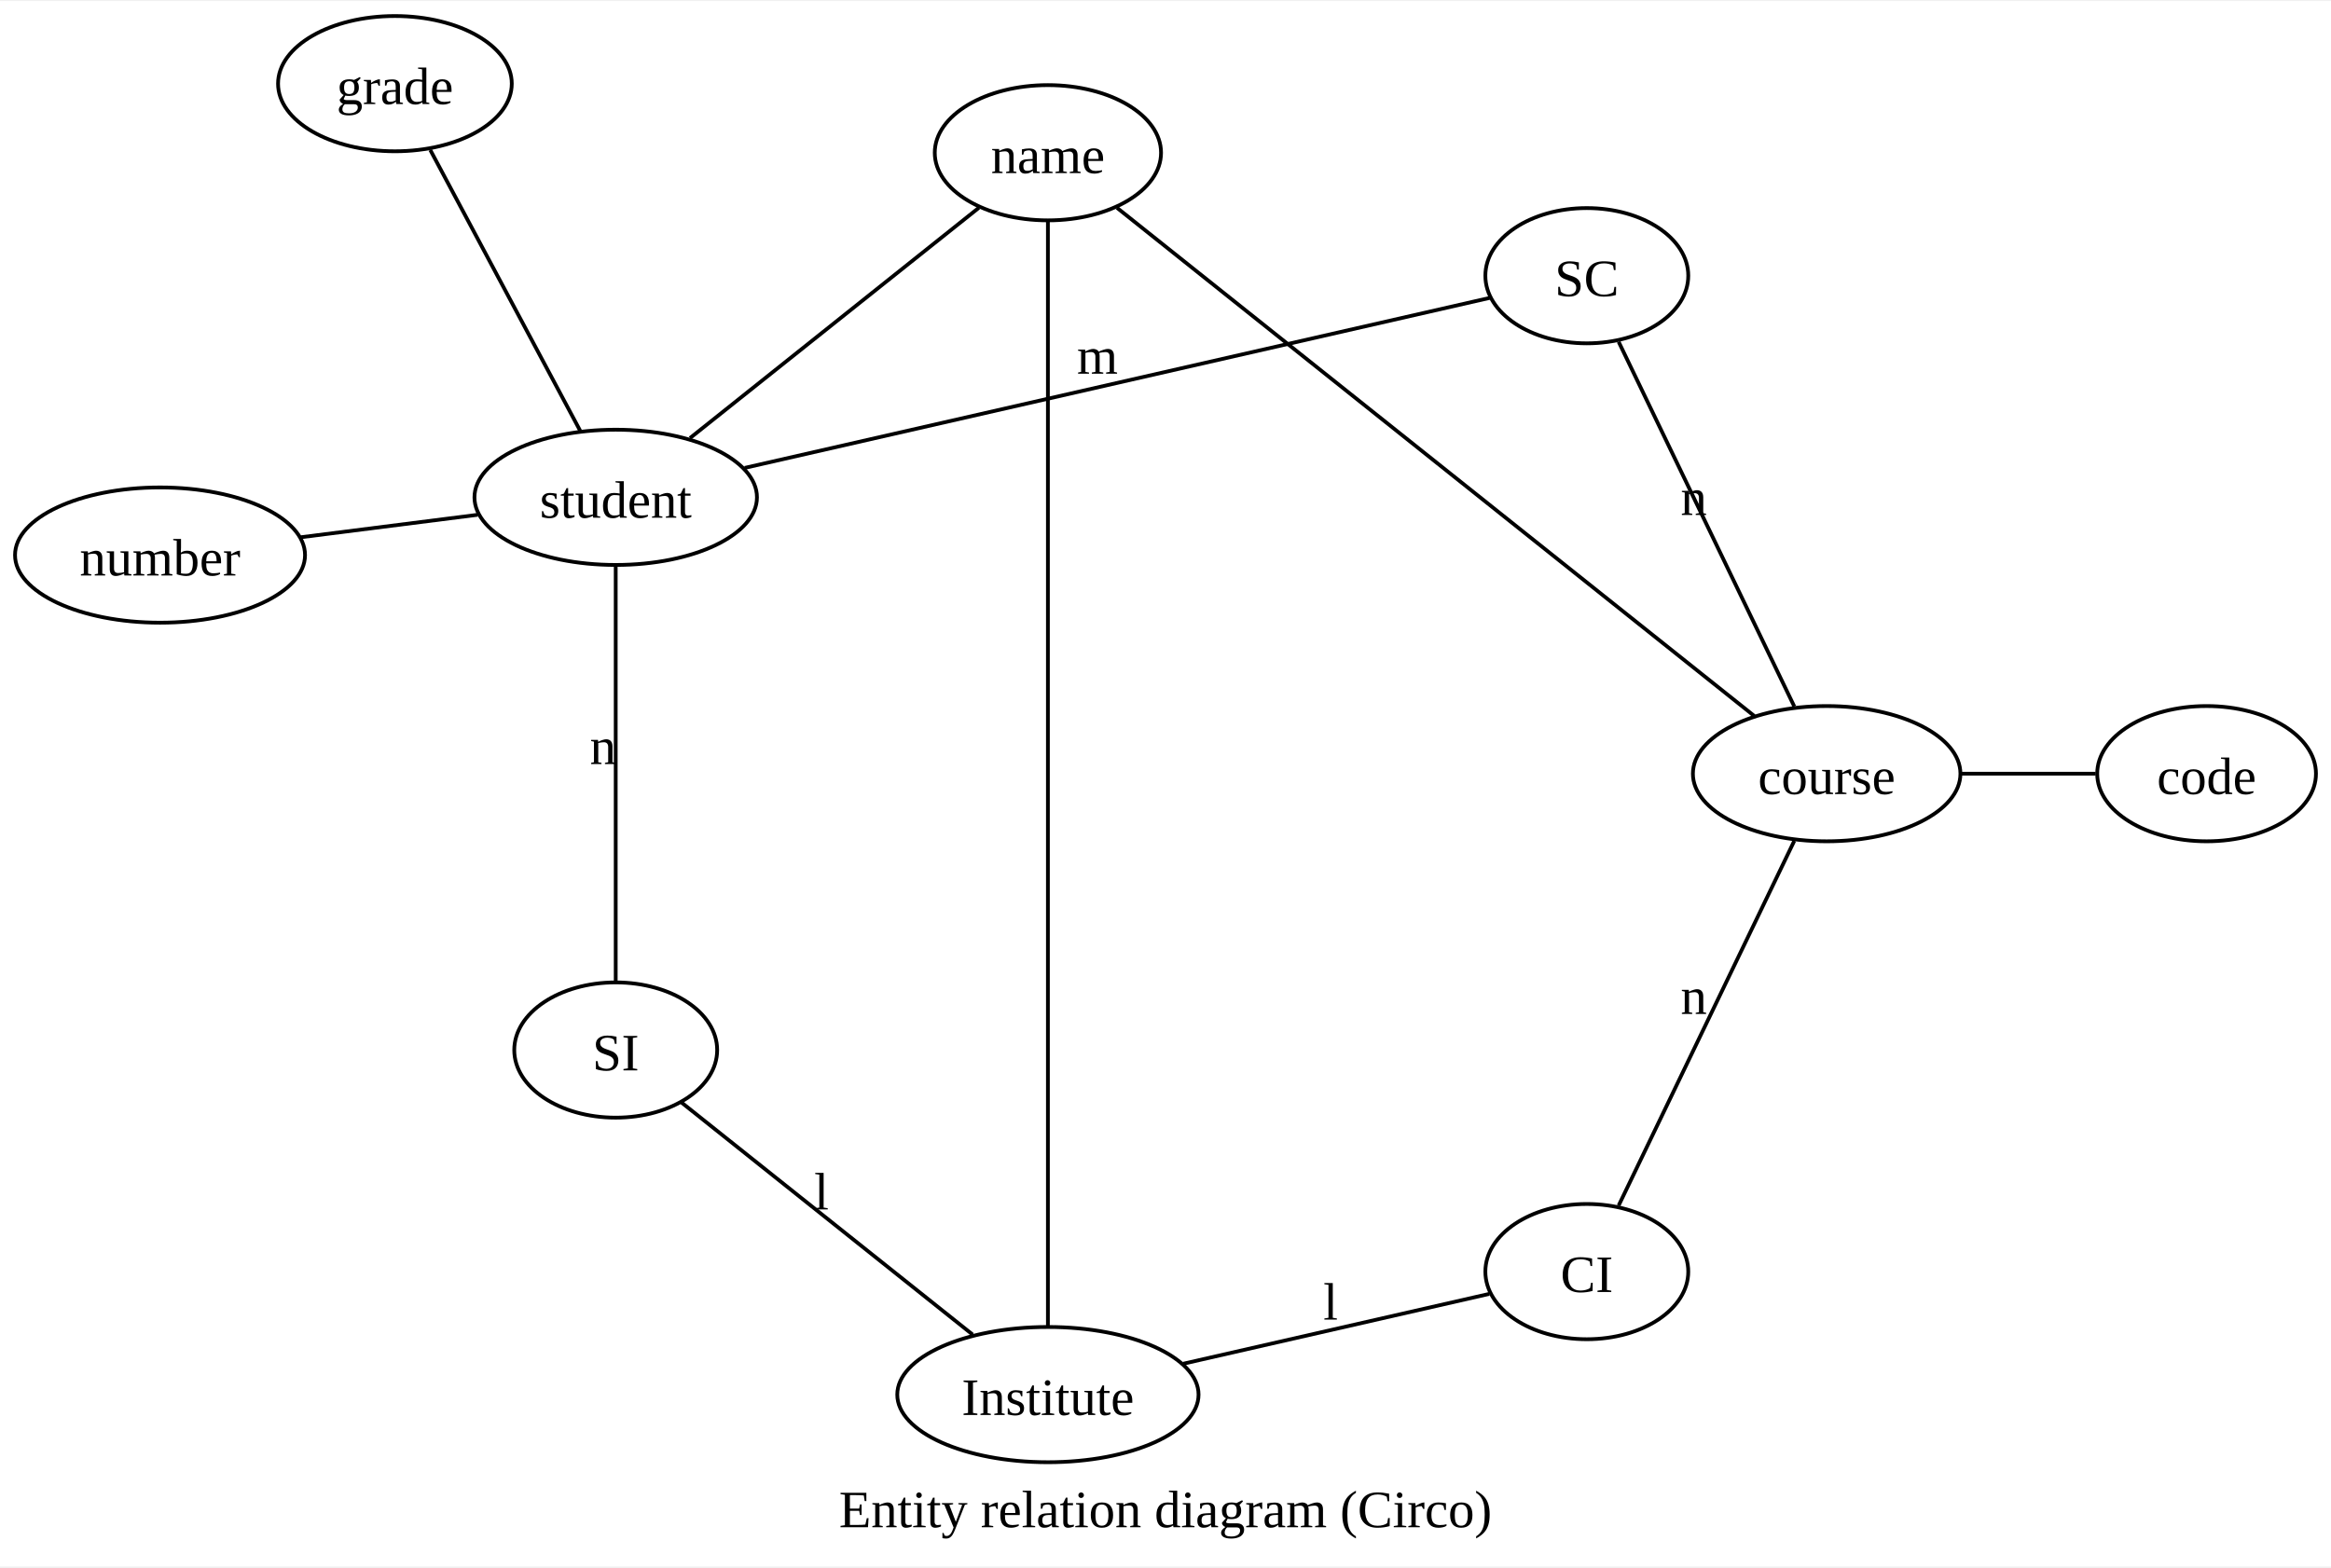
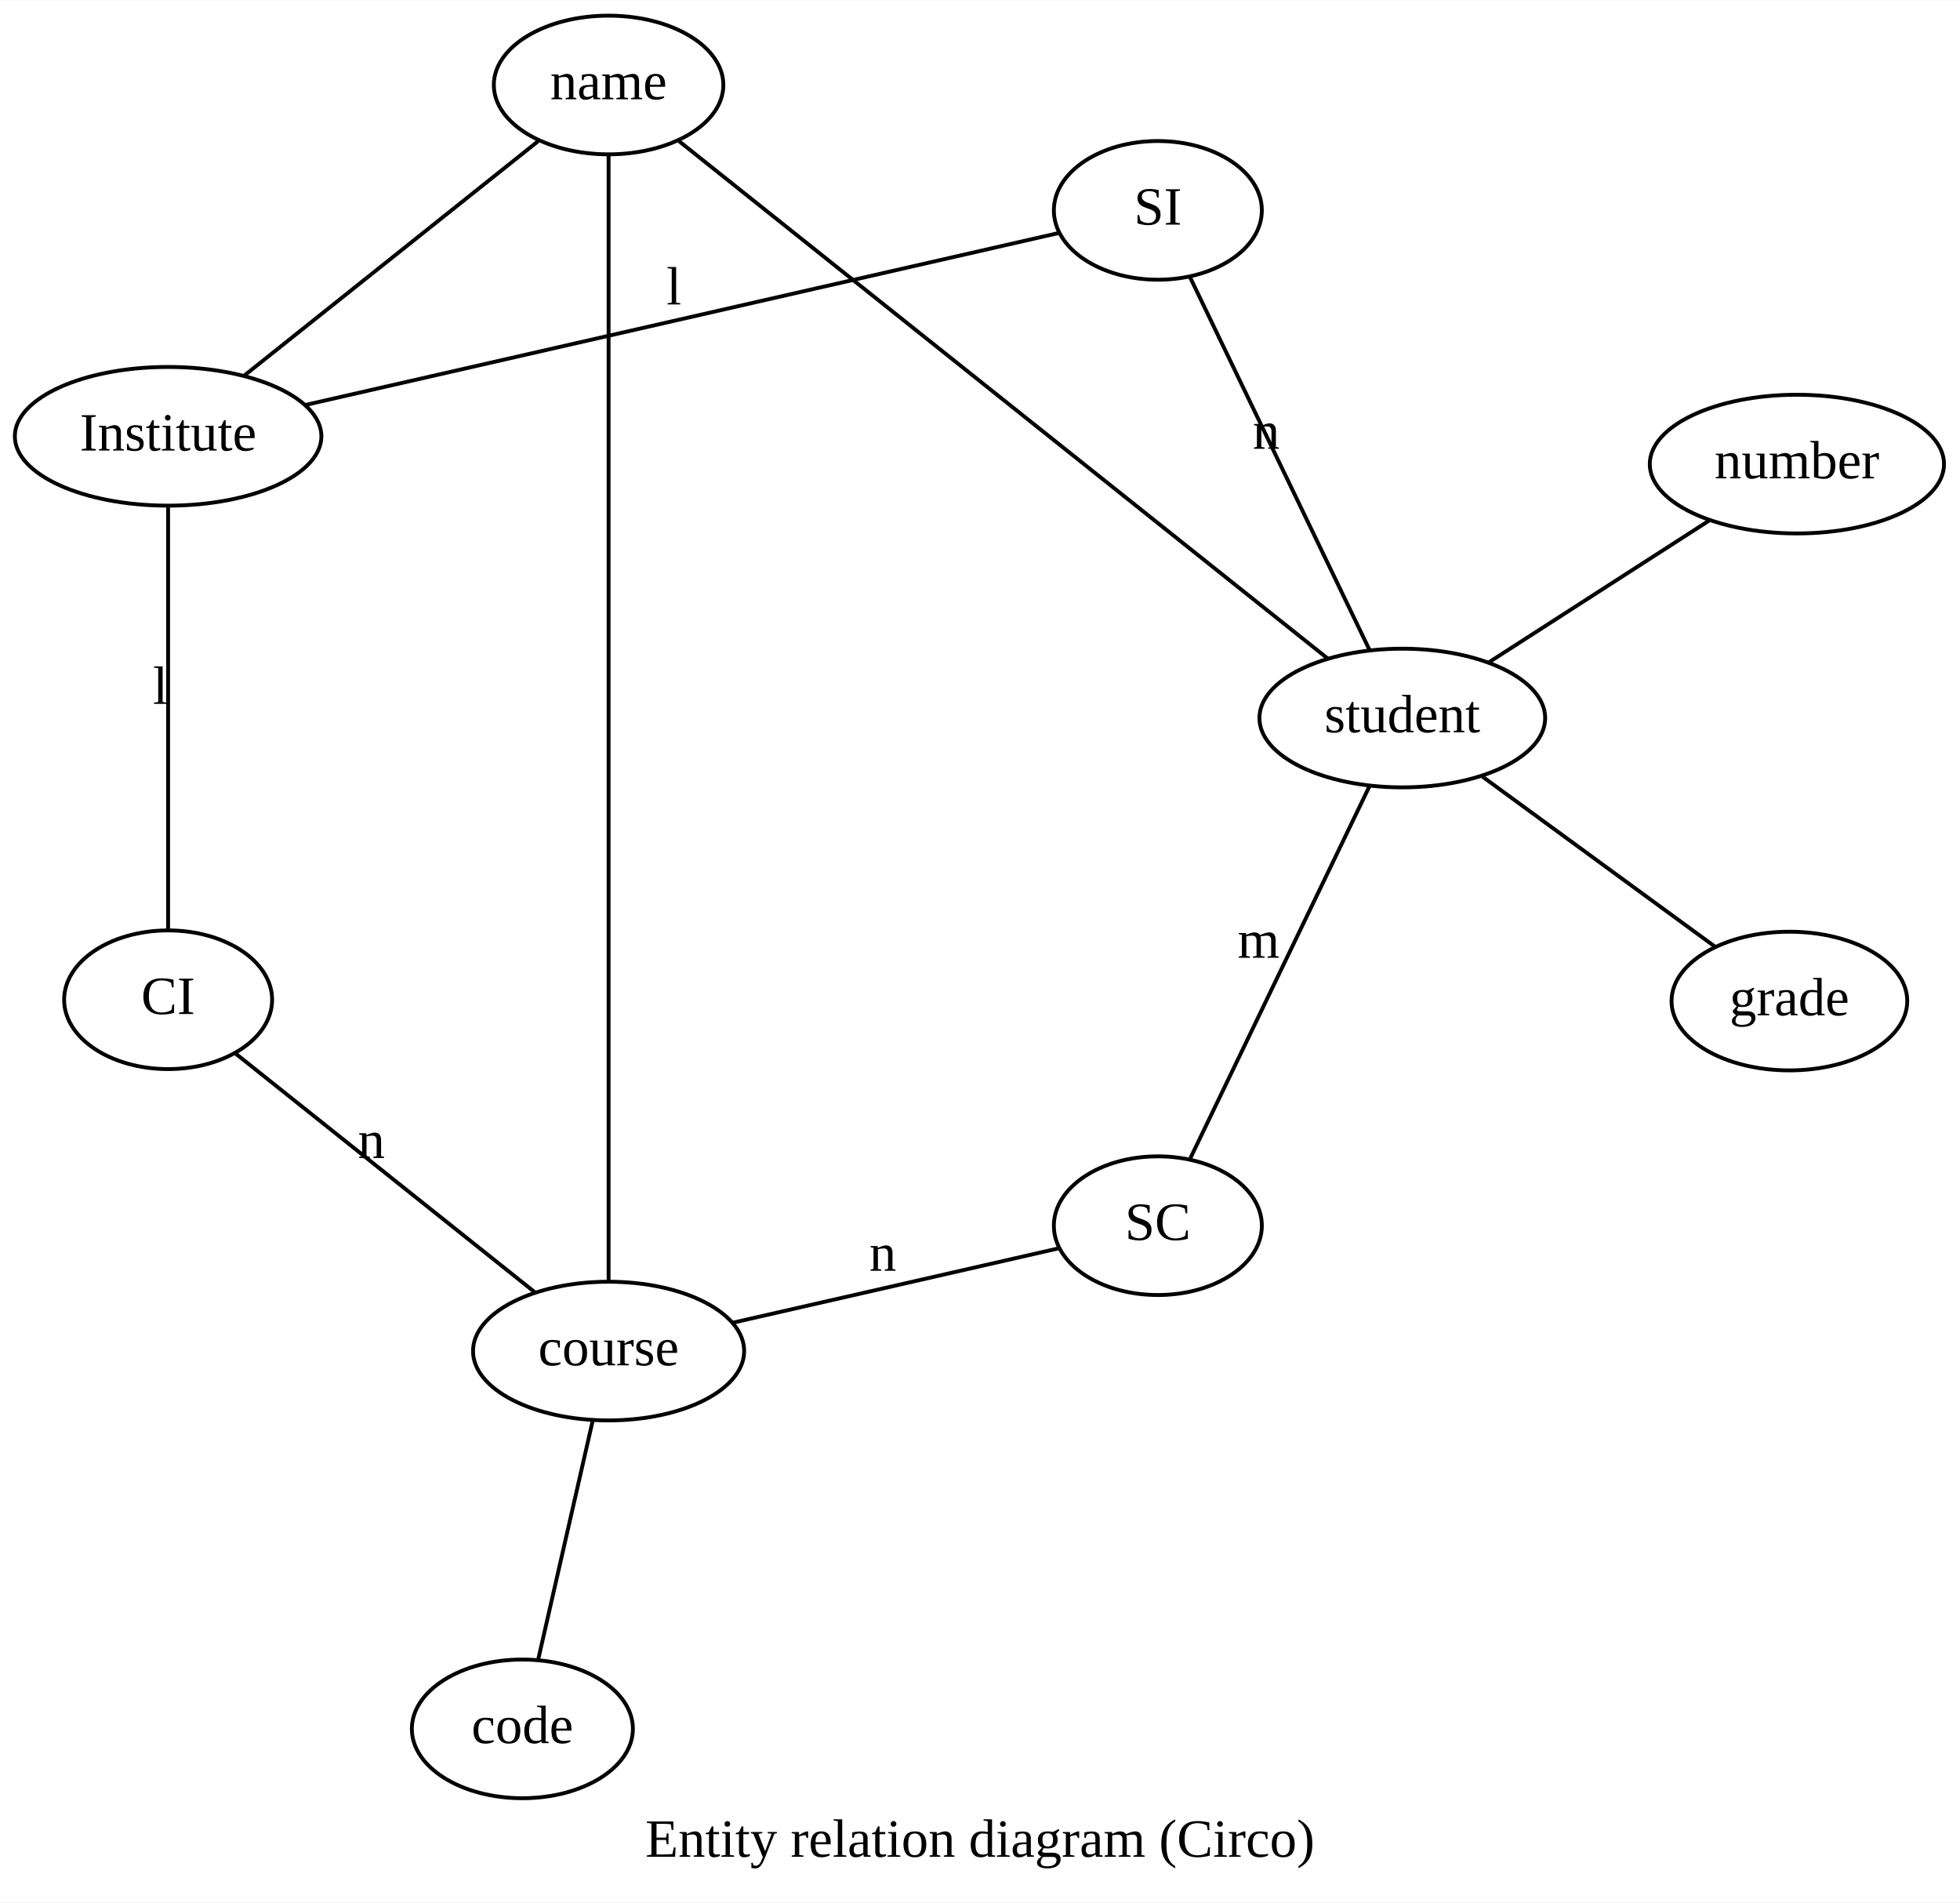
- <svg xmlns="http://www.w3.org/2000/svg" width="620pt" height="417pt" viewBox="0.00 0.00 620.35 416.70">
-   <g id="graph0" class="graph" transform="scale(1 1) rotate(0) translate(4 412.7)">
-     <polygon fill="white" stroke="none" points="-4,4 -4,-412.7 616.35,-412.7 616.35,4 -4,4" />
-     <text text-anchor="middle" x="306.17" y="-6.45" font-family="Times New Roman,serif" font-size="14.00">Entity relation diagram (Circo)</text>
+ <svg xmlns="http://www.w3.org/2000/svg" width="509pt" height="494pt" viewBox="0.00 0.00 508.85 493.73">
+   <g id="graph0" class="graph" transform="scale(1 1) rotate(0) translate(4 489.73)">
+     <polygon fill="white" stroke="none" points="-4,4 -4,-489.73 504.852,-489.73 504.852,4 -4,4" />
+     <text text-anchor="middle" x="250.426" y="-7.8" font-family="Times New Roman,serif" font-size="14.00">Entity relation diagram (Circo)</text>
    <g id="node1" class="node">
-       <ellipse fill="none" stroke="black" cx="274.88" cy="-372.31" rx="30.11" ry="18" />
-       <text text-anchor="middle" x="274.88" y="-366.89" font-family="Times New Roman,serif" font-size="14.00">name</text>
+       <ellipse fill="none" stroke="black" cx="154.001" cy="-467.73" rx="29.795" ry="18" />
+       <text text-anchor="middle" x="154.001" y="-464.03" font-family="Times New Roman,serif" font-size="14.00">name</text>
    </g>
    <g id="node2" class="node">
-       <ellipse fill="none" stroke="black" cx="482.13" cy="-207.03" rx="35.6" ry="18" />
-       <text text-anchor="middle" x="482.13" y="-201.61" font-family="Times New Roman,serif" font-size="14.00">course</text>
+       <ellipse fill="none" stroke="black" cx="154.001" cy="-139.075" rx="35.194" ry="18" />
+       <text text-anchor="middle" x="154.001" y="-135.375" font-family="Times New Roman,serif" font-size="14.00">course</text>
    </g>
    <g id="edge1" class="edge">
-       <path fill="none" stroke="black" d="M293.27,-357.65C332.3,-326.52 423.1,-254.11 462.88,-222.38" />
+       <path fill="none" stroke="black" d="M154.001,-449.592C154.001,-392.131 154.001,-214.54 154.001,-157.157" />
    </g>
    <g id="node4" class="node">
-       <ellipse fill="none" stroke="black" cx="418.3" cy="-74.49" rx="27" ry="18" />
-       <text text-anchor="middle" x="418.3" y="-69.06" font-family="Times New Roman,serif" font-size="14.00">CI</text>
+       <ellipse fill="none" stroke="black" cx="39.647" cy="-230.27" rx="27" ry="18" />
+       <text text-anchor="middle" x="39.647" y="-226.57" font-family="Times New Roman,serif" font-size="14.00">CI</text>
    </g>
    <g id="edge3" class="edge">
-       <path fill="none" stroke="black" d="M473.52,-189.16C461.27,-163.72 438.95,-117.36 426.77,-92.08" />
-       <text text-anchor="middle" x="446.77" y="-143.07" font-family="Times New Roman,serif" font-size="14.00">n</text>
+       <path fill="none" stroke="black" d="M134.861,-154.339C113.116,-171.68 77.938,-199.734 56.975,-216.451" />
+       <text text-anchor="middle" x="92.418" y="-189.195" font-family="Times New Roman,serif" font-size="14.00">n</text>
    </g>
    <g id="node5" class="node">
-       <ellipse fill="none" stroke="black" cx="418.3" cy="-339.58" rx="27" ry="18" />
-       <text text-anchor="middle" x="418.3" y="-334.15" font-family="Times New Roman,serif" font-size="14.00">SC</text>
+       <ellipse fill="none" stroke="black" cx="296.599" cy="-171.622" rx="27" ry="18" />
+       <text text-anchor="middle" x="296.599" y="-167.922" font-family="Times New Roman,serif" font-size="14.00">SC</text>
    </g>
    <g id="edge4" class="edge">
-       <path fill="none" stroke="black" d="M473.52,-224.91C461.27,-250.35 438.95,-296.7 426.77,-321.99" />
-       <text text-anchor="middle" x="446.77" y="-275.9" font-family="Times New Roman,serif" font-size="14.00">n</text>
+       <path fill="none" stroke="black" d="M186.359,-146.461C211.996,-152.312 247.325,-160.376 271.013,-165.782" />
+       <text text-anchor="middle" x="225.186" y="-159.922" font-family="Times New Roman,serif" font-size="14.00">n</text>
    </g>
    <g id="node3" class="node">
-       <ellipse fill="none" stroke="black" cx="583.24" cy="-207.03" rx="29.11" ry="18" />
-       <text text-anchor="middle" x="583.24" y="-201.61" font-family="Times New Roman,serif" font-size="14.00">code</text>
+       <ellipse fill="none" stroke="black" cx="131.616" cy="-41" rx="28.695" ry="18" />
+       <text text-anchor="middle" x="131.616" y="-37.3" font-family="Times New Roman,serif" font-size="14.00">code</text>
    </g>
    <g id="edge2" class="edge">
-       <path fill="none" stroke="black" d="M553.72,-207.03C542.53,-207.03 529.67,-207.03 517.96,-207.03" />
+       <path fill="none" stroke="black" d="M135.722,-58.989C139.735,-76.574 145.815,-103.209 149.845,-120.869" />
    </g>
    <g id="node6" class="node">
-       <ellipse fill="none" stroke="black" cx="274.88" cy="-41.75" rx="40.09" ry="18" />
-       <text text-anchor="middle" x="274.88" y="-36.33" font-family="Times New Roman,serif" font-size="14.00">Institute</text>
+       <ellipse fill="none" stroke="black" cx="39.647" cy="-376.535" rx="39.794" ry="18" />
+       <text text-anchor="middle" x="39.647" y="-372.835" font-family="Times New Roman,serif" font-size="14.00">Institute</text>
    </g>
    <g id="edge5" class="edge">
-       <path fill="none" stroke="black" d="M392.33,-68.56C369.56,-63.36 336.25,-55.76 310.9,-49.97" />
-       <text text-anchor="middle" x="350.12" y="-61.72" font-family="Times New Roman,serif" font-size="14.00">l</text>
+       <path fill="none" stroke="black" d="M39.647,-248.499C39.647,-276.527 39.647,-329.91 39.647,-358.076" />
+       <text text-anchor="middle" x="37.647" y="-307.088" font-family="Times New Roman,serif" font-size="14.00">l</text>
    </g>
    <g id="edge6" class="edge">
-       <path fill="none" stroke="black" d="M274.88,-59.99C274.88,-117.79 274.88,-296.41 274.88,-354.13" />
+       <path fill="none" stroke="black" d="M59.305,-392.212C80.761,-409.323 114.838,-436.498 135.731,-453.16" />
    </g>
    <g id="node7" class="node">
-       <ellipse fill="none" stroke="black" cx="159.86" cy="-133.47" rx="27" ry="18" />
-       <text text-anchor="middle" x="159.86" y="-128.05" font-family="Times New Roman,serif" font-size="14.00">SI</text>
+       <ellipse fill="none" stroke="black" cx="296.599" cy="-435.183" rx="27" ry="18" />
+       <text text-anchor="middle" x="296.599" y="-431.483" font-family="Times New Roman,serif" font-size="14.00">SI</text>
    </g>
    <g id="edge7" class="edge">
-       <path fill="none" stroke="black" d="M254.84,-57.73C232.96,-75.18 198.25,-102.86 177.4,-119.48" />
-       <text text-anchor="middle" x="214.62" y="-91.05" font-family="Times New Roman,serif" font-size="14.00">l</text>
+       <path fill="none" stroke="black" d="M75.105,-384.628C127.558,-396.6 224.598,-418.749 270.82,-429.299" />
+       <text text-anchor="middle" x="170.963" y="-410.763" font-family="Times New Roman,serif" font-size="14.00">l</text>
    </g>
    <g id="node8" class="node">
-       <ellipse fill="none" stroke="black" cx="159.86" cy="-280.59" rx="37.59" ry="18" />
-       <text text-anchor="middle" x="159.86" y="-275.16" font-family="Times New Roman,serif" font-size="14.00">student</text>
+       <ellipse fill="none" stroke="black" cx="360.061" cy="-303.402" rx="37.093" ry="18" />
+       <text text-anchor="middle" x="360.061" y="-299.702" font-family="Times New Roman,serif" font-size="14.00">student</text>
    </g>
    <g id="edge8" class="edge">
-       <path fill="none" stroke="black" d="M159.86,-151.81C159.86,-180.15 159.86,-234.28 159.86,-262.49" />
-       <text text-anchor="middle" x="156.48" y="-209.6" font-family="Times New Roman,serif" font-size="14.00">n</text>
+       <path fill="none" stroke="black" d="M304.895,-417.955C316.991,-392.839 339.35,-346.409 351.56,-321.055" />
+       <text text-anchor="middle" x="324.728" y="-373.305" font-family="Times New Roman,serif" font-size="14.00">n</text>
    </g>
    <g id="edge9" class="edge">
-       <path fill="none" stroke="black" d="M179.63,-296.36C201.21,-313.57 235.49,-340.9 256.5,-357.66" />
+       <path fill="none" stroke="black" d="M340.675,-318.862C301.001,-350.501 211.028,-422.252 172.296,-453.14" />
    </g>
    <g id="edge12" class="edge">
-       <path fill="none" stroke="black" d="M194.18,-288.42C246.63,-300.39 345.57,-322.98 392.44,-333.67" />
-       <text text-anchor="middle" x="288.06" y="-313.5" font-family="Times New Roman,serif" font-size="14.00">m</text>
+       <path fill="none" stroke="black" d="M351.502,-285.63C339.322,-260.338 317.127,-214.249 305.022,-189.113" />
+       <text text-anchor="middle" x="322.762" y="-241.172" font-family="Times New Roman,serif" font-size="14.00">m</text>
    </g>
    <g id="node9" class="node">
-       <ellipse fill="none" stroke="black" cx="101.1" cy="-390.7" rx="31.1" ry="18" />
-       <text text-anchor="middle" x="101.1" y="-385.27" font-family="Times New Roman,serif" font-size="14.00">grade</text>
+       <ellipse fill="none" stroke="black" cx="460.557" cy="-229.933" rx="30.595" ry="18" />
+       <text text-anchor="middle" x="460.557" y="-226.233" font-family="Times New Roman,serif" font-size="14.00">grade</text>
    </g>
    <g id="edge10" class="edge">
-       <path fill="none" stroke="black" d="M150.42,-298.28C139.45,-318.83 121.47,-352.52 110.51,-373.05" />
+       <path fill="none" stroke="black" d="M380.884,-288.18C398.591,-275.234 423.826,-256.786 441.124,-244.14" />
    </g>
    <g id="node10" class="node">
-       <ellipse fill="none" stroke="black" cx="38.59" cy="-265.22" rx="38.59" ry="18" />
-       <text text-anchor="middle" x="38.59" y="-259.79" font-family="Times New Roman,serif" font-size="14.00">number</text>
+       <ellipse fill="none" stroke="black" cx="462.506" cy="-369.32" rx="38.194" ry="18" />
+       <text text-anchor="middle" x="462.506" y="-365.62" font-family="Times New Roman,serif" font-size="14.00">number</text>
    </g>
    <g id="edge11" class="edge">
-       <path fill="none" stroke="black" d="M123.14,-275.94C108.23,-274.05 91.01,-271.86 76.02,-269.96" />
+       <path fill="none" stroke="black" d="M382.543,-317.868C399.506,-328.783 422.686,-343.698 439.722,-354.66" />
    </g>
  </g>
</svg>
